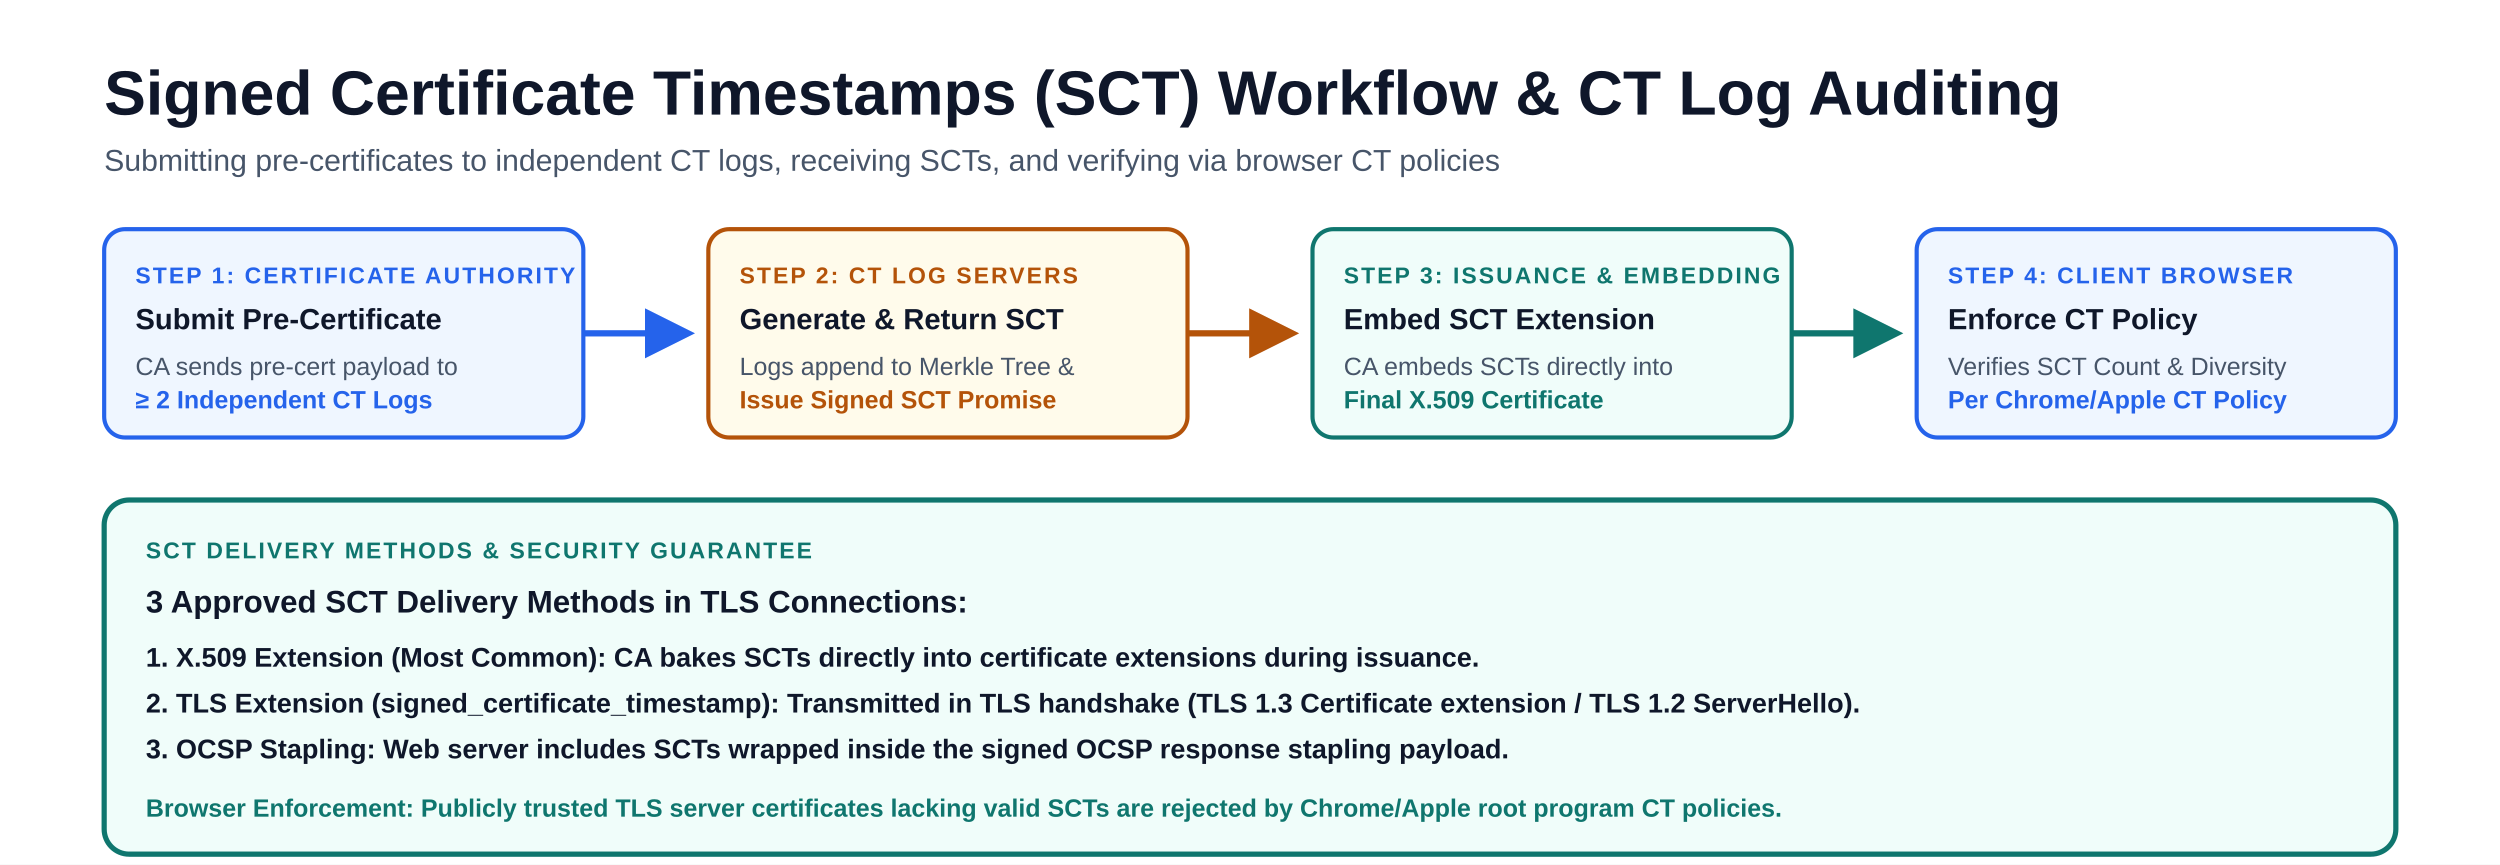
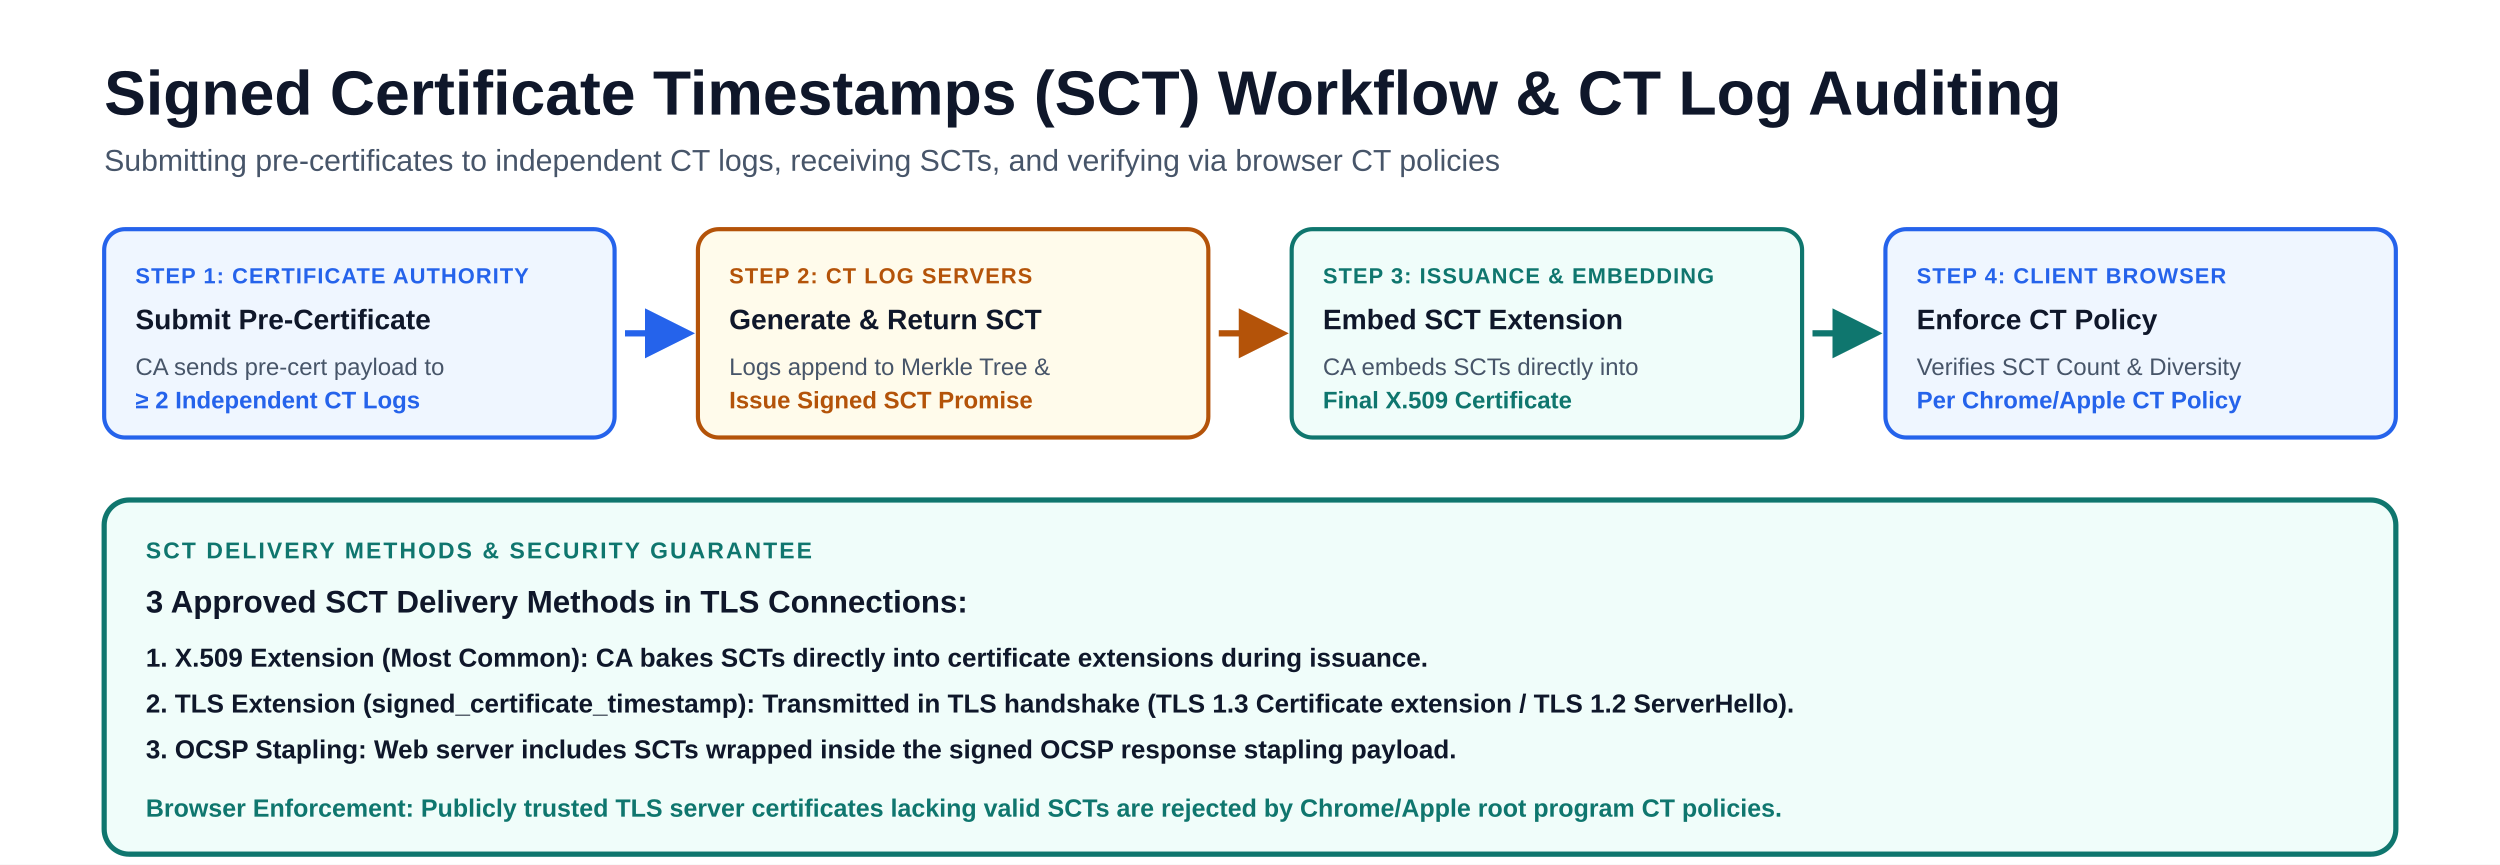
<svg xmlns="http://www.w3.org/2000/svg" viewBox="0 0 1200 415" font-family="-apple-system, BlinkMacSystemFont, 'Segoe UI', Arial, sans-serif" role="img" aria-labelledby="title description">
  <rect width="1200" height="415" fill="#ffffff" />
  <defs>
    <marker id="arrow-blue" viewBox="0 0 10 10" refX="8.5" refY="5" markerWidth="8" markerHeight="8" orient="auto">
      <path d="M0 0 L10 5 L0 10Z" fill="#2563eb" />
    </marker>
    <marker id="arrow-amber" viewBox="0 0 10 10" refX="8.5" refY="5" markerWidth="8" markerHeight="8" orient="auto">
      <path d="M0 0 L10 5 L0 10Z" fill="#b45309" />
    </marker>
    <marker id="arrow-teal" viewBox="0 0 10 10" refX="8.5" refY="5" markerWidth="8" markerHeight="8" orient="auto">
      <path d="M0 0 L10 5 L0 10Z" fill="#0f766e" />
    </marker>
  </defs>
  <text x="50" y="55" font-size="30" font-weight="850" fill="#0f172a">Signed Certificate Timestamps (SCT) Workflow &amp; CT Log Auditing</text>
  <text x="50" y="82" font-size="14.5" fill="#475569">Submitting pre-certificates to independent CT logs, receiving SCTs, and verifying via browser CT policies</text>
  <g>
-     <rect x="50" y="110" width="230" height="100" rx="10" fill="#eff6ff" stroke="#2563eb" stroke-width="2" />
-     <text x="65" y="136" font-size="11" font-weight="900" letter-spacing="1" fill="#2563eb">STEP 1: CERTIFICATE AUTHORITY</text>
-     <text x="65" y="158" font-size="14" font-weight="800" fill="#0f172a">Submit Pre-Certificate</text>
-     <text x="65" y="180" font-size="12" font-weight="500" fill="#475569">CA sends pre-cert payload to</text>
-     <text x="65" y="196" font-size="12" font-weight="600" fill="#2563eb">≥ 2 Independent CT Logs</text>
-     <path d="M 280 160 L 330 160" fill="none" stroke="#2563eb" stroke-width="3" marker-end="url(#arrow-blue)" />
-     <rect x="340" y="110" width="230" height="100" rx="10" fill="#fffbeb" stroke="#b45309" stroke-width="2" />
-     <text x="355" y="136" font-size="11" font-weight="900" letter-spacing="1" fill="#b45309">STEP 2: CT LOG SERVERS</text>
-     <text x="355" y="158" font-size="14" font-weight="800" fill="#0f172a">Generate &amp; Return SCT</text>
-     <text x="355" y="180" font-size="12" font-weight="500" fill="#475569">Logs append to Merkle Tree &amp;</text>
-     <text x="355" y="196" font-size="12" font-weight="600" fill="#b45309">Issue Signed SCT Promise</text>
-     <path d="M 570 160 L 620 160" fill="none" stroke="#b45309" stroke-width="3" marker-end="url(#arrow-amber)" />
-     <rect x="630" y="110" width="230" height="100" rx="10" fill="#f0fdfa" stroke="#0f766e" stroke-width="2" />
-     <text x="645" y="136" font-size="11" font-weight="900" letter-spacing="1" fill="#0f766e">STEP 3: ISSUANCE &amp; EMBEDDING</text>
-     <text x="645" y="158" font-size="14" font-weight="800" fill="#0f172a">Embed SCT Extension</text>
-     <text x="645" y="180" font-size="12" font-weight="500" fill="#475569">CA embeds SCTs directly into</text>
-     <text x="645" y="196" font-size="12" font-weight="600" fill="#0f766e">Final X.509 Certificate</text>
-     <path d="M 860 160 L 910 160" fill="none" stroke="#0f766e" stroke-width="3" marker-end="url(#arrow-teal)" />
-     <rect x="920" y="110" width="230" height="100" rx="10" fill="#eff6ff" stroke="#2563eb" stroke-width="2" />
-     <text x="935" y="136" font-size="11" font-weight="900" letter-spacing="1" fill="#2563eb">STEP 4: CLIENT BROWSER</text>
-     <text x="935" y="158" font-size="14" font-weight="800" fill="#0f172a">Enforce CT Policy</text>
-     <text x="935" y="180" font-size="12" font-weight="500" fill="#475569">Verifies SCT Count &amp; Diversity</text>
-     <text x="935" y="196" font-size="12" font-weight="700" fill="#2563eb">Per Chrome/Apple CT Policy</text>
+     <rect x="50" y="110" width="245" height="100" rx="10" fill="#eff6ff" stroke="#2563eb" stroke-width="2" />
+     <text x="65" y="136" font-size="10.5" font-weight="900" letter-spacing="0.5" fill="#2563eb">STEP 1: CERTIFICATE AUTHORITY</text>
+     <text x="65" y="158" font-size="13.5" font-weight="800" fill="#0f172a">Submit Pre-Certificate</text>
+     <text x="65" y="180" font-size="11.5" font-weight="500" fill="#475569">CA sends pre-cert payload to</text>
+     <text x="65" y="196" font-size="11.5" font-weight="600" fill="#2563eb">≥ 2 Independent CT Logs</text>
+     <path d="M 300 160 L 330 160" fill="none" stroke="#2563eb" stroke-width="3" marker-end="url(#arrow-blue)" />
+     <rect x="335" y="110" width="245" height="100" rx="10" fill="#fffbeb" stroke="#b45309" stroke-width="2" />
+     <text x="350" y="136" font-size="10.5" font-weight="900" letter-spacing="0.5" fill="#b45309">STEP 2: CT LOG SERVERS</text>
+     <text x="350" y="158" font-size="13.5" font-weight="800" fill="#0f172a">Generate &amp; Return SCT</text>
+     <text x="350" y="180" font-size="11.5" font-weight="500" fill="#475569">Logs append to Merkle Tree &amp;</text>
+     <text x="350" y="196" font-size="11.5" font-weight="600" fill="#b45309">Issue Signed SCT Promise</text>
+     <path d="M 585 160 L 615 160" fill="none" stroke="#b45309" stroke-width="3" marker-end="url(#arrow-amber)" />
+     <rect x="620" y="110" width="245" height="100" rx="10" fill="#f0fdfa" stroke="#0f766e" stroke-width="2" />
+     <text x="635" y="136" font-size="10.5" font-weight="900" letter-spacing="0.5" fill="#0f766e">STEP 3: ISSUANCE &amp; EMBEDDING</text>
+     <text x="635" y="158" font-size="13.5" font-weight="800" fill="#0f172a">Embed SCT Extension</text>
+     <text x="635" y="180" font-size="11.5" font-weight="500" fill="#475569">CA embeds SCTs directly into</text>
+     <text x="635" y="196" font-size="11.5" font-weight="600" fill="#0f766e">Final X.509 Certificate</text>
+     <path d="M 870 160 L 900 160" fill="none" stroke="#0f766e" stroke-width="3" marker-end="url(#arrow-teal)" />
+     <rect x="905" y="110" width="245" height="100" rx="10" fill="#eff6ff" stroke="#2563eb" stroke-width="2" />
+     <text x="920" y="136" font-size="10.5" font-weight="900" letter-spacing="0.5" fill="#2563eb">STEP 4: CLIENT BROWSER</text>
+     <text x="920" y="158" font-size="13.5" font-weight="800" fill="#0f172a">Enforce CT Policy</text>
+     <text x="920" y="180" font-size="11.5" font-weight="500" fill="#475569">Verifies SCT Count &amp; Diversity</text>
+     <text x="920" y="196" font-size="11.5" font-weight="700" fill="#2563eb">Per Chrome/Apple CT Policy</text>
    <rect x="50" y="240" width="1100" height="170" rx="12" fill="#f0fdfa" stroke="#0f766e" stroke-width="2.5" />
    <text x="70" y="268" font-size="11" font-weight="900" letter-spacing="1" fill="#0f766e">SCT DELIVERY METHODS &amp; SECURITY GUARANTEE</text>
    <text x="70" y="294" font-size="15" font-weight="800" fill="#0f172a">3 Approved SCT Delivery Methods in TLS Connections:</text>
-     <text x="70" y="320" font-size="13" font-weight="600" fill="#0f172a">1. X.509 Extension (Most Common): CA bakes SCTs directly into certificate extensions during issuance.</text>
-     <text x="70" y="342" font-size="13" font-weight="600" fill="#0f172a">2. TLS Extension (signed_certificate_timestamp): Transmitted in TLS handshake (TLS 1.3 Certificate extension / TLS 1.2 ServerHello).</text>
-     <text x="70" y="364" font-size="13" font-weight="600" fill="#0f172a">3. OCSP Stapling: Web server includes SCTs wrapped inside the signed OCSP response stapling payload.</text>
+     <text x="70" y="320" font-size="12.5" font-weight="600" fill="#0f172a">1. X.509 Extension (Most Common): CA bakes SCTs directly into certificate extensions during issuance.</text>
+     <text x="70" y="342" font-size="12.5" font-weight="600" fill="#0f172a">2. TLS Extension (signed_certificate_timestamp): Transmitted in TLS handshake (TLS 1.3 Certificate extension / TLS 1.2 ServerHello).</text>
+     <text x="70" y="364" font-size="12.5" font-weight="600" fill="#0f172a">3. OCSP Stapling: Web server includes SCTs wrapped inside the signed OCSP response stapling payload.</text>
    <text x="70" y="392" font-size="12" font-weight="700" fill="#0f766e">Browser Enforcement: Publicly trusted TLS server certificates lacking valid SCTs are rejected by Chrome/Apple root program CT policies.</text>
  </g>
</svg>
